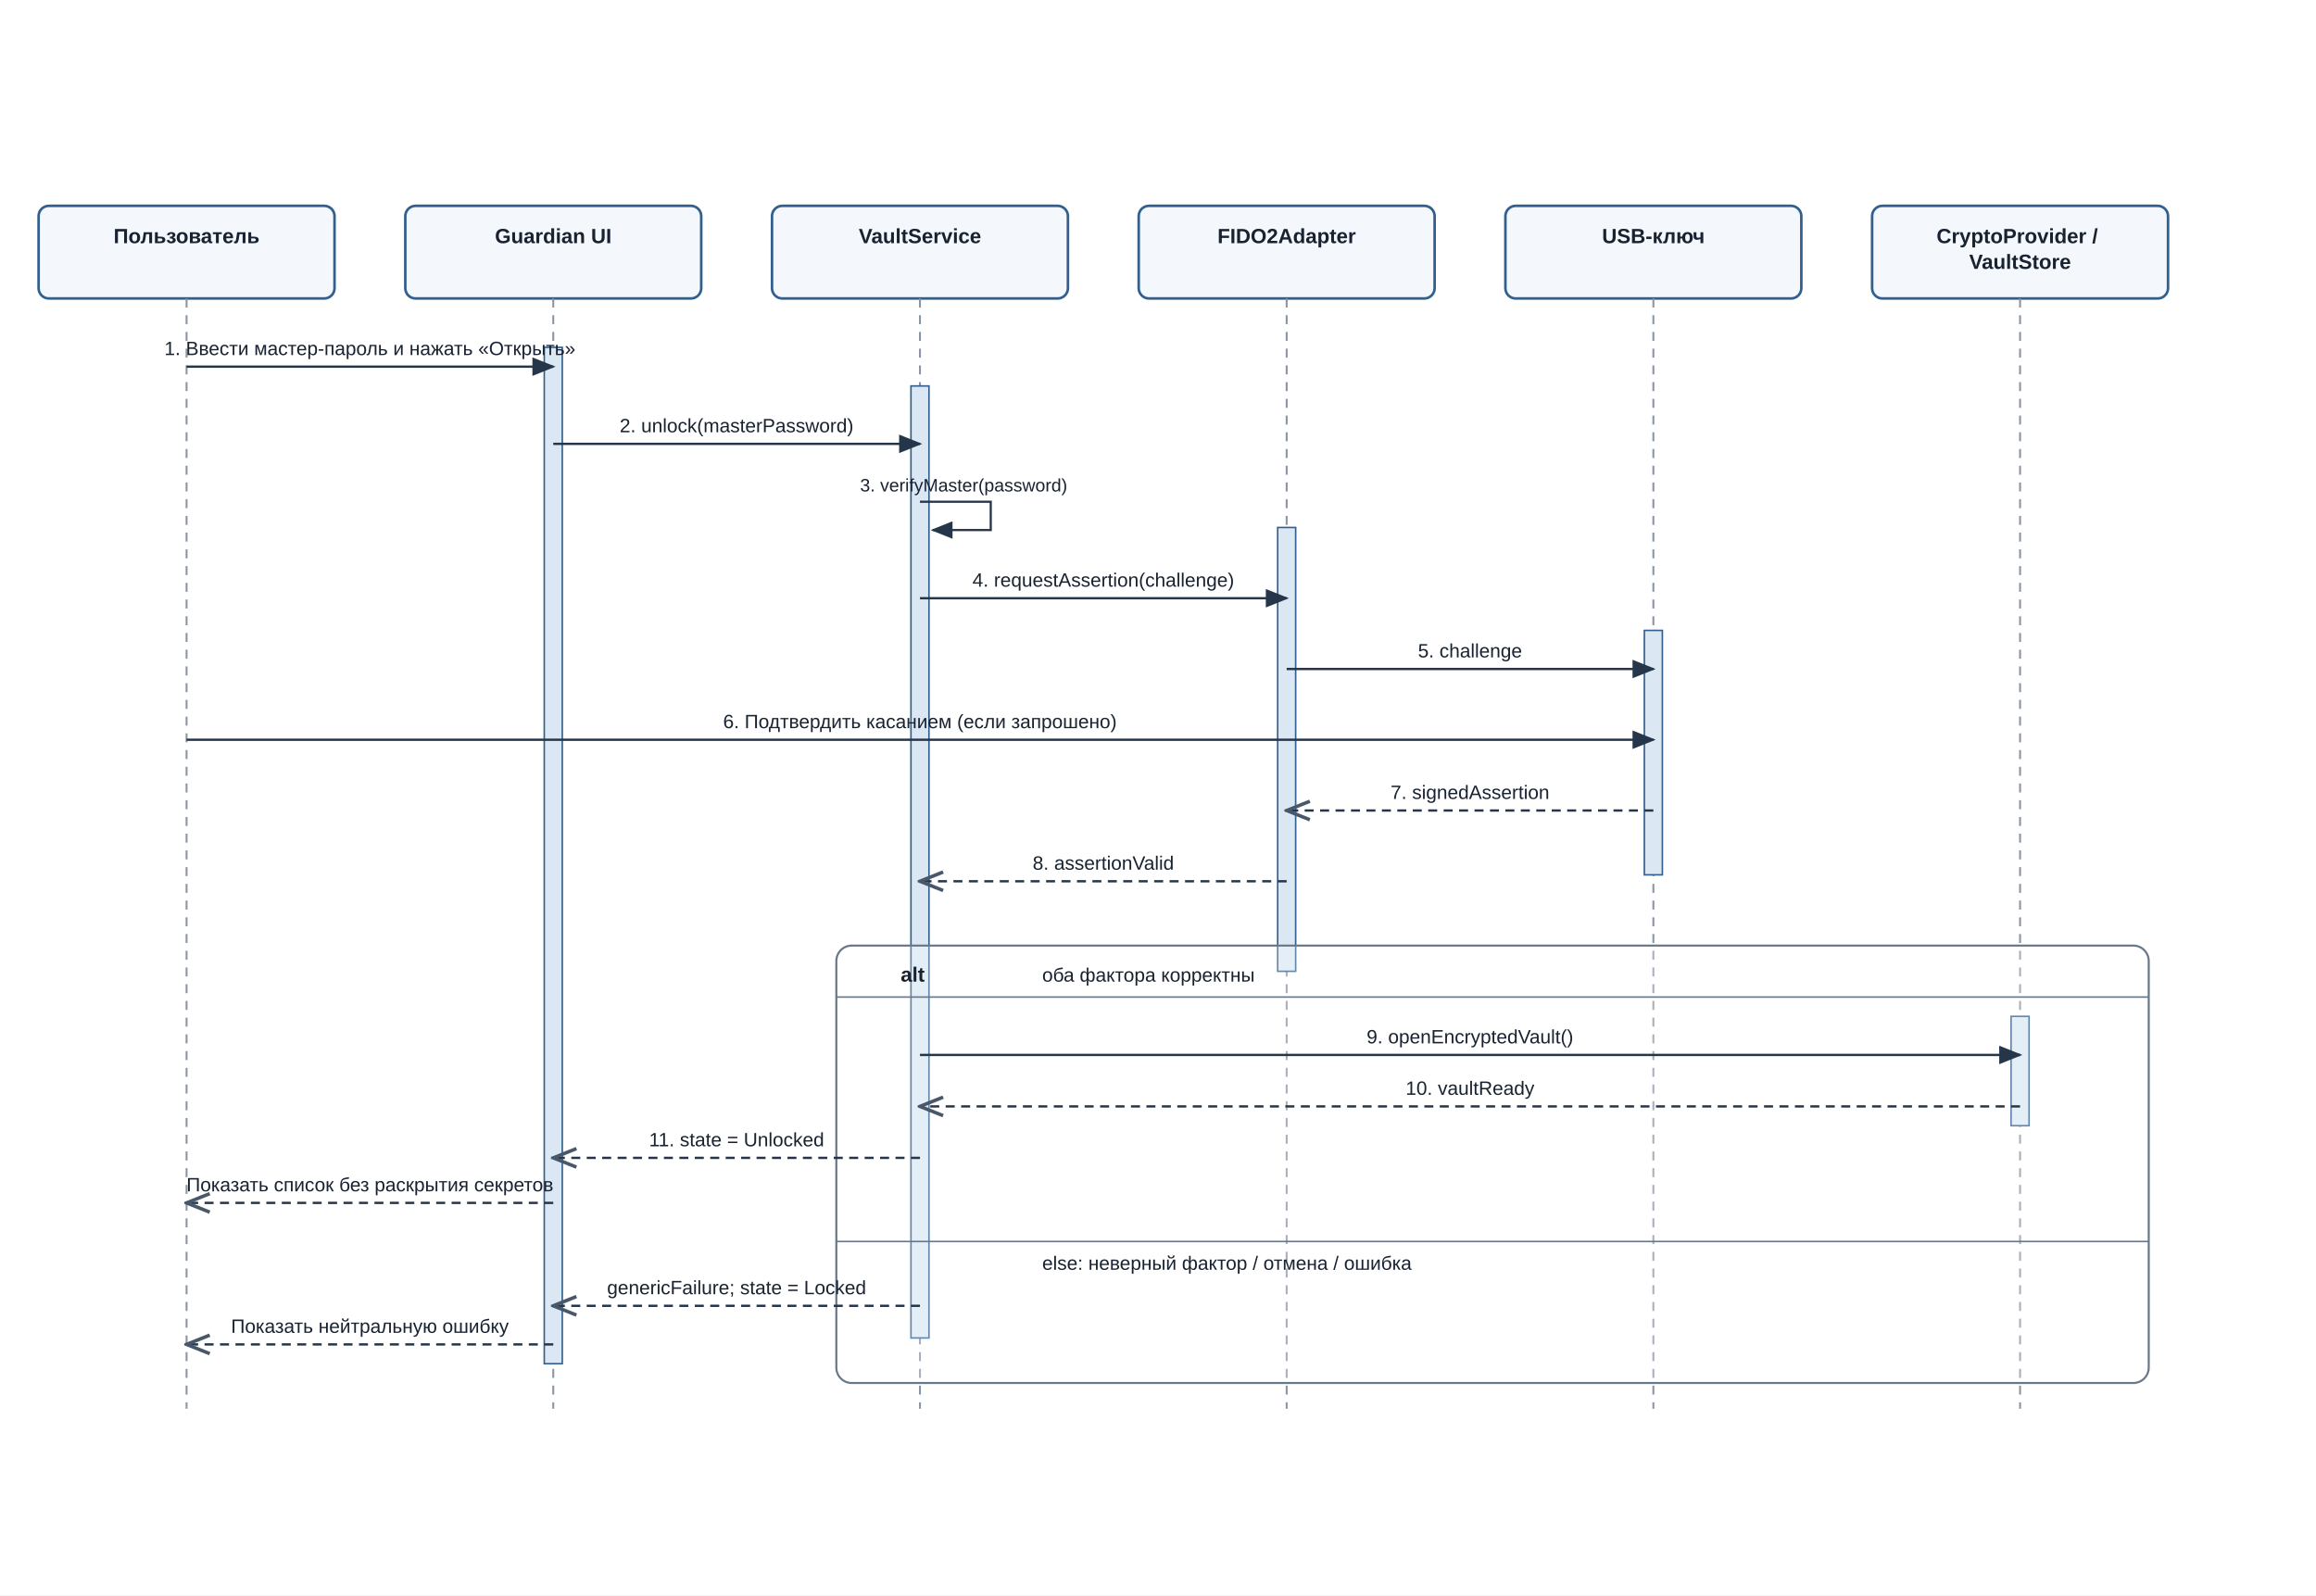
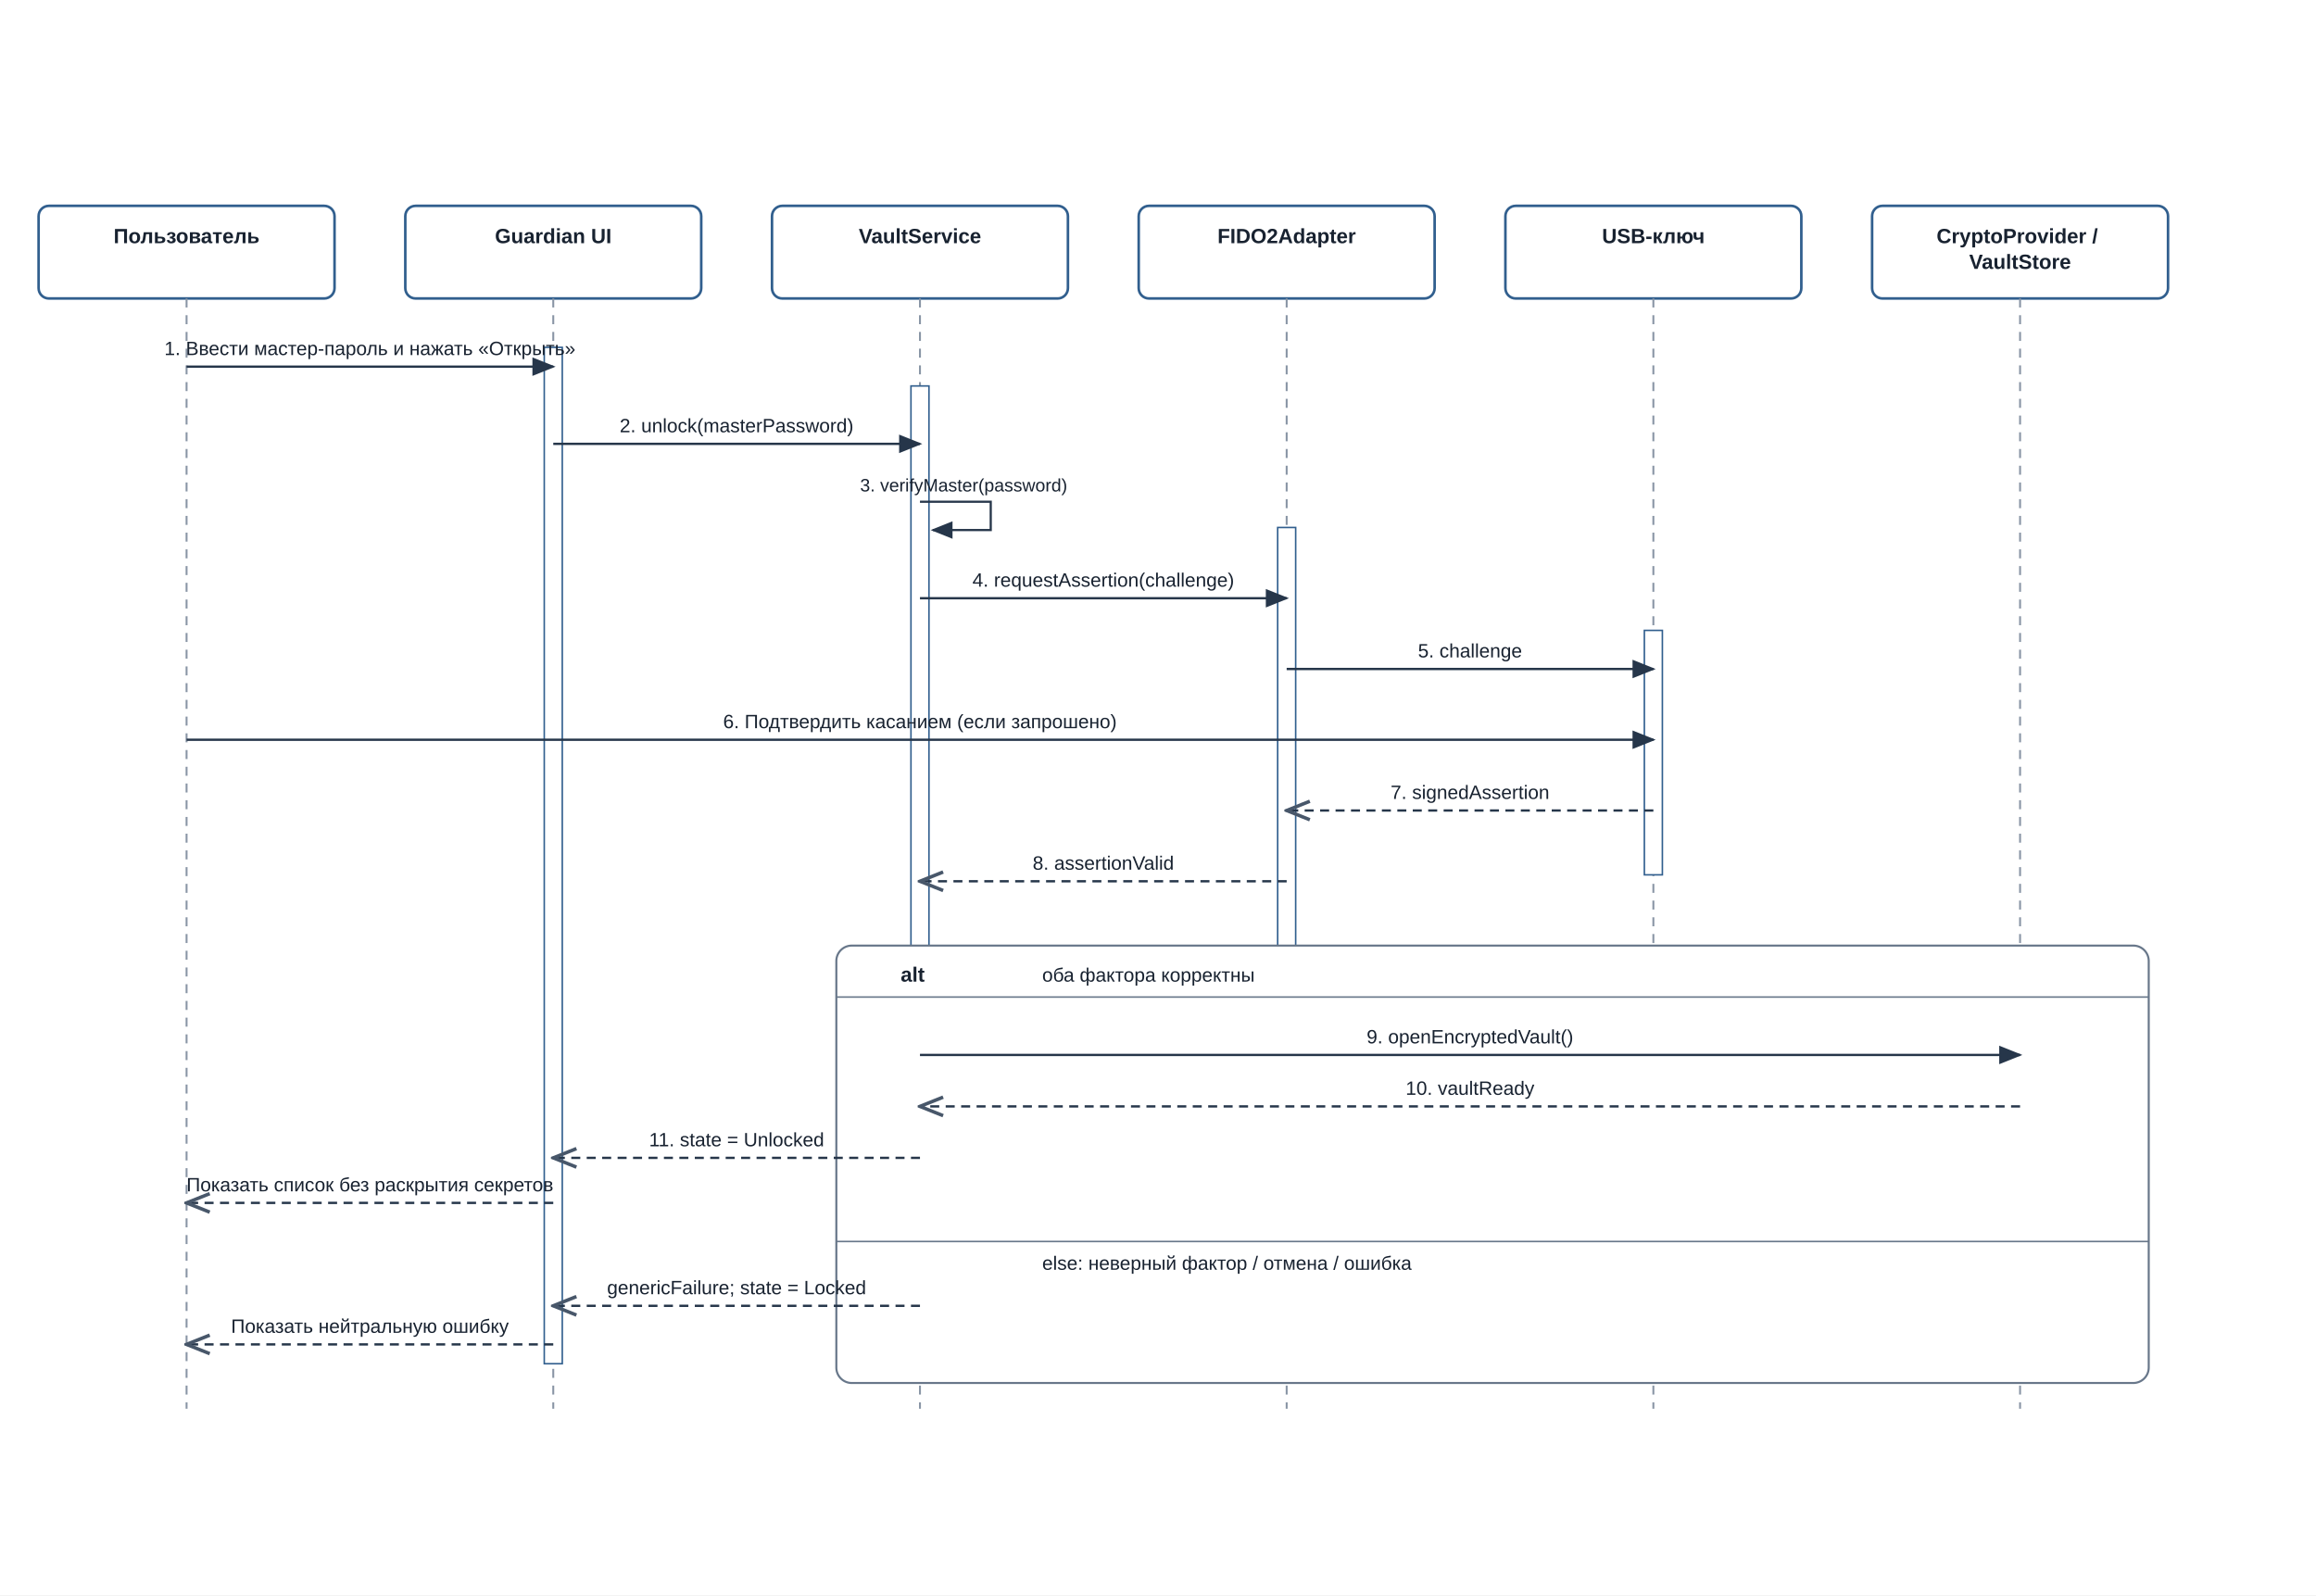
<svg xmlns="http://www.w3.org/2000/svg" width="1800" height="1240" viewBox="0 0 1800 1240">
  <defs>
    <marker id="arrow" markerWidth="10" markerHeight="8" refX="9" refY="4" orient="auto">
      <path d="M0,0 L10,4 L0,8 z" fill="#26364a" />
    </marker>
    <marker id="openArrow" markerWidth="12" markerHeight="10" refX="11" refY="5" orient="auto">
      <path d="M1,1 L11,5 L1,9" fill="none" stroke="#48576a" stroke-width="1.5" />
    </marker>
    <style>
    text { font-family: Arial, 'DejaVu Sans', sans-serif; fill: #182230; }
    .subtitle { font-size: 17px; fill: #566579; }
    .lane { font-size: 20px; font-weight: 700; fill: #26364a; }
    .label { font-size: 18px; }
    .small { font-size: 15px; }
    .tiny { font-size: 13px; }
  </style>
  </defs>
  <rect width="100%" height="100%" fill="#ffffff" />
-   <rect x="30" y="160" width="230" height="72" rx="8" fill="#f4f8fc" stroke="#315f8e" stroke-width="2" />
+   <rect x="30" y="160" width="230" height="72" rx="8" fill="#ffffff" stroke="#315f8e" stroke-width="2" />
  <text x="145" y="189" text-anchor="middle" font-size="16" font-weight="700" fill="#182230">
    <tspan x="145" dy="0">Пользователь</tspan>
  </text>
  <line x1="145" y1="232" x2="145" y2="1095" stroke="#8995a5" stroke-width="1.5" stroke-dasharray="7 6" />
-   <rect x="315" y="160" width="230" height="72" rx="8" fill="#f4f8fc" stroke="#315f8e" stroke-width="2" />
+   <rect x="315" y="160" width="230" height="72" rx="8" fill="#ffffff" stroke="#315f8e" stroke-width="2" />
  <text x="430" y="189" text-anchor="middle" font-size="16" font-weight="700" fill="#182230">
    <tspan x="430" dy="0">Guardian UI</tspan>
  </text>
  <line x1="430" y1="232" x2="430" y2="1095" stroke="#8995a5" stroke-width="1.5" stroke-dasharray="7 6" />
-   <rect x="600" y="160" width="230" height="72" rx="8" fill="#f4f8fc" stroke="#315f8e" stroke-width="2" />
+   <rect x="600" y="160" width="230" height="72" rx="8" fill="#ffffff" stroke="#315f8e" stroke-width="2" />
  <text x="715" y="189" text-anchor="middle" font-size="16" font-weight="700" fill="#182230">
    <tspan x="715" dy="0">VaultService</tspan>
  </text>
  <line x1="715" y1="232" x2="715" y2="1095" stroke="#8995a5" stroke-width="1.5" stroke-dasharray="7 6" />
-   <rect x="885" y="160" width="230" height="72" rx="8" fill="#f4f8fc" stroke="#315f8e" stroke-width="2" />
+   <rect x="885" y="160" width="230" height="72" rx="8" fill="#ffffff" stroke="#315f8e" stroke-width="2" />
  <text x="1000" y="189" text-anchor="middle" font-size="16" font-weight="700" fill="#182230">
    <tspan x="1000" dy="0">FIDO2Adapter</tspan>
  </text>
  <line x1="1000" y1="232" x2="1000" y2="1095" stroke="#8995a5" stroke-width="1.5" stroke-dasharray="7 6" />
-   <rect x="1170" y="160" width="230" height="72" rx="8" fill="#f4f8fc" stroke="#315f8e" stroke-width="2" />
+   <rect x="1170" y="160" width="230" height="72" rx="8" fill="#ffffff" stroke="#315f8e" stroke-width="2" />
  <text x="1285" y="189" text-anchor="middle" font-size="16" font-weight="700" fill="#182230">
    <tspan x="1285" dy="0">USB-ключ</tspan>
  </text>
  <line x1="1285" y1="232" x2="1285" y2="1095" stroke="#8995a5" stroke-width="1.5" stroke-dasharray="7 6" />
-   <rect x="1455" y="160" width="230" height="72" rx="8" fill="#f4f8fc" stroke="#315f8e" stroke-width="2" />
+   <rect x="1455" y="160" width="230" height="72" rx="8" fill="#ffffff" stroke="#315f8e" stroke-width="2" />
  <text x="1570" y="189" text-anchor="middle" font-size="16" font-weight="700" fill="#182230">
    <tspan x="1570" dy="0">CryptoProvider /</tspan>
    <tspan x="1570" dy="20">VaultStore</tspan>
  </text>
  <line x1="1570" y1="232" x2="1570" y2="1095" stroke="#8995a5" stroke-width="1.5" stroke-dasharray="7 6" />
-   <rect x="423" y="270" width="14" height="790" fill="#dbe8f4" stroke="#315f8e" stroke-width="1.2" />
-   <rect x="708" y="300" width="14" height="740" fill="#dbe8f4" stroke="#315f8e" stroke-width="1.2" />
-   <rect x="993" y="410" width="14" height="345" fill="#dbe8f4" stroke="#315f8e" stroke-width="1.2" />
-   <rect x="1278" y="490" width="14" height="190" fill="#dbe8f4" stroke="#315f8e" stroke-width="1.2" />
-   <rect x="1563" y="790" width="14" height="85" fill="#dbe8f4" stroke="#315f8e" stroke-width="1.2" />
+   <rect x="423" y="270" width="14" height="790" fill="#ffffff" stroke="#315f8e" stroke-width="1.2" />
+   <rect x="708" y="300" width="14" height="740" fill="#ffffff" stroke="#315f8e" stroke-width="1.2" />
+   <rect x="993" y="410" width="14" height="345" fill="#ffffff" stroke="#315f8e" stroke-width="1.2" />
+   <rect x="1278" y="490" width="14" height="190" fill="#ffffff" stroke="#315f8e" stroke-width="1.2" />
+   <rect x="1563" y="790" width="14" height="85" fill="#ffffff" stroke="#315f8e" stroke-width="1.2" />
  <path d="M 145 285 L 430 285" fill="none" stroke="#26364a" stroke-width="1.8" marker-end="url(#arrow)" />
  <text x="287.5" y="276" text-anchor="middle" font-size="15" font-weight="500" fill="#182230">1. Ввести мастер-пароль и нажать «Открыть»</text>
  <path d="M 430 345 L 715 345" fill="none" stroke="#26364a" stroke-width="1.8" marker-end="url(#arrow)" />
  <text x="572.5" y="336" text-anchor="middle" font-size="15" font-weight="500" fill="#182230">2. unlock(masterPassword)</text>
  <path d="M 715 390 h 55 v 22 h -45" fill="none" stroke="#26364a" stroke-width="1.7" marker-end="url(#arrow)" />
  <text x="749" y="382" text-anchor="middle" font-size="14" font-weight="400" fill="#182230">3. verifyMaster(password)</text>
  <path d="M 715 465 L 1000 465" fill="none" stroke="#26364a" stroke-width="1.8" marker-end="url(#arrow)" />
  <text x="857.5" y="456" text-anchor="middle" font-size="15" font-weight="500" fill="#182230">4. requestAssertion(challenge)</text>
  <path d="M 1000 520 L 1285 520" fill="none" stroke="#26364a" stroke-width="1.8" marker-end="url(#arrow)" />
  <text x="1142.5" y="511" text-anchor="middle" font-size="15" font-weight="500" fill="#182230">5. challenge</text>
  <path d="M 145 575 L 1285 575" fill="none" stroke="#26364a" stroke-width="1.8" marker-end="url(#arrow)" />
  <text x="715.0" y="566" text-anchor="middle" font-size="15" font-weight="500" fill="#182230">6. Подтвердить касанием (если запрошено)</text>
  <path d="M 1285 630 L 1000 630" fill="none" stroke="#26364a" stroke-width="1.8" marker-end="url(#openArrow)" stroke-dasharray="7 5" />
  <text x="1142.5" y="621" text-anchor="middle" font-size="15" font-weight="500" fill="#182230">7. signedAssertion</text>
  <path d="M 1000 685 L 715 685" fill="none" stroke="#26364a" stroke-width="1.8" marker-end="url(#openArrow)" stroke-dasharray="7 5" />
  <text x="857.5" y="676" text-anchor="middle" font-size="15" font-weight="500" fill="#182230">8. assertionValid</text>
-   <rect x="650" y="735" width="1020" height="340" rx="12" fill="#fff" fill-opacity="0.25" stroke="#68778a" stroke-width="1.6" />
+   <rect x="650" y="735" width="1020" height="340" rx="12" fill="#ffffff" stroke="#68778a" stroke-width="1.6" />
  <path d="M 650 775 L 1670 775" stroke="#68778a" stroke-width="1.2" />
  <text x="700" y="763" text-anchor="start" font-size="16" font-weight="700" fill="#40536a">alt</text>
  <text x="810" y="763" text-anchor="start" font-size="15" font-weight="400" fill="#40536a">оба фактора корректны</text>
  <path d="M 715 820 L 1570 820" fill="none" stroke="#26364a" stroke-width="1.8" marker-end="url(#arrow)" />
  <text x="1142.5" y="811" text-anchor="middle" font-size="15" font-weight="500" fill="#182230">9. openEncryptedVault()</text>
  <path d="M 1570 860 L 715 860" fill="none" stroke="#26364a" stroke-width="1.8" marker-end="url(#openArrow)" stroke-dasharray="7 5" />
  <text x="1142.5" y="851" text-anchor="middle" font-size="15" font-weight="500" fill="#182230">10. vaultReady</text>
  <path d="M 715 900 L 430 900" fill="none" stroke="#26364a" stroke-width="1.8" marker-end="url(#openArrow)" stroke-dasharray="7 5" />
  <text x="572.5" y="891" text-anchor="middle" font-size="15" font-weight="500" fill="#182230">11. state = Unlocked</text>
  <path d="M 430 935 L 145 935" fill="none" stroke="#26364a" stroke-width="1.8" marker-end="url(#openArrow)" stroke-dasharray="7 5" />
  <text x="287.5" y="926" text-anchor="middle" font-size="15" font-weight="500" fill="#182230">Показать список без раскрытия секретов</text>
  <path d="M 650 965 L 1670 965" stroke="#68778a" stroke-width="1.2" />
  <text x="810" y="987" text-anchor="start" font-size="15" font-weight="400" fill="#8b3a31">else: неверный фактор / отмена / ошибка</text>
  <path d="M 715 1015 L 430 1015" fill="none" stroke="#26364a" stroke-width="1.8" marker-end="url(#openArrow)" stroke-dasharray="7 5" />
  <text x="572.5" y="1006" text-anchor="middle" font-size="15" font-weight="500" fill="#182230">genericFailure; state = Locked</text>
  <path d="M 430 1045 L 145 1045" fill="none" stroke="#26364a" stroke-width="1.8" marker-end="url(#openArrow)" stroke-dasharray="7 5" />
  <text x="287.5" y="1036" text-anchor="middle" font-size="15" font-weight="500" fill="#182230">Показать нейтральную ошибку</text>
</svg>
